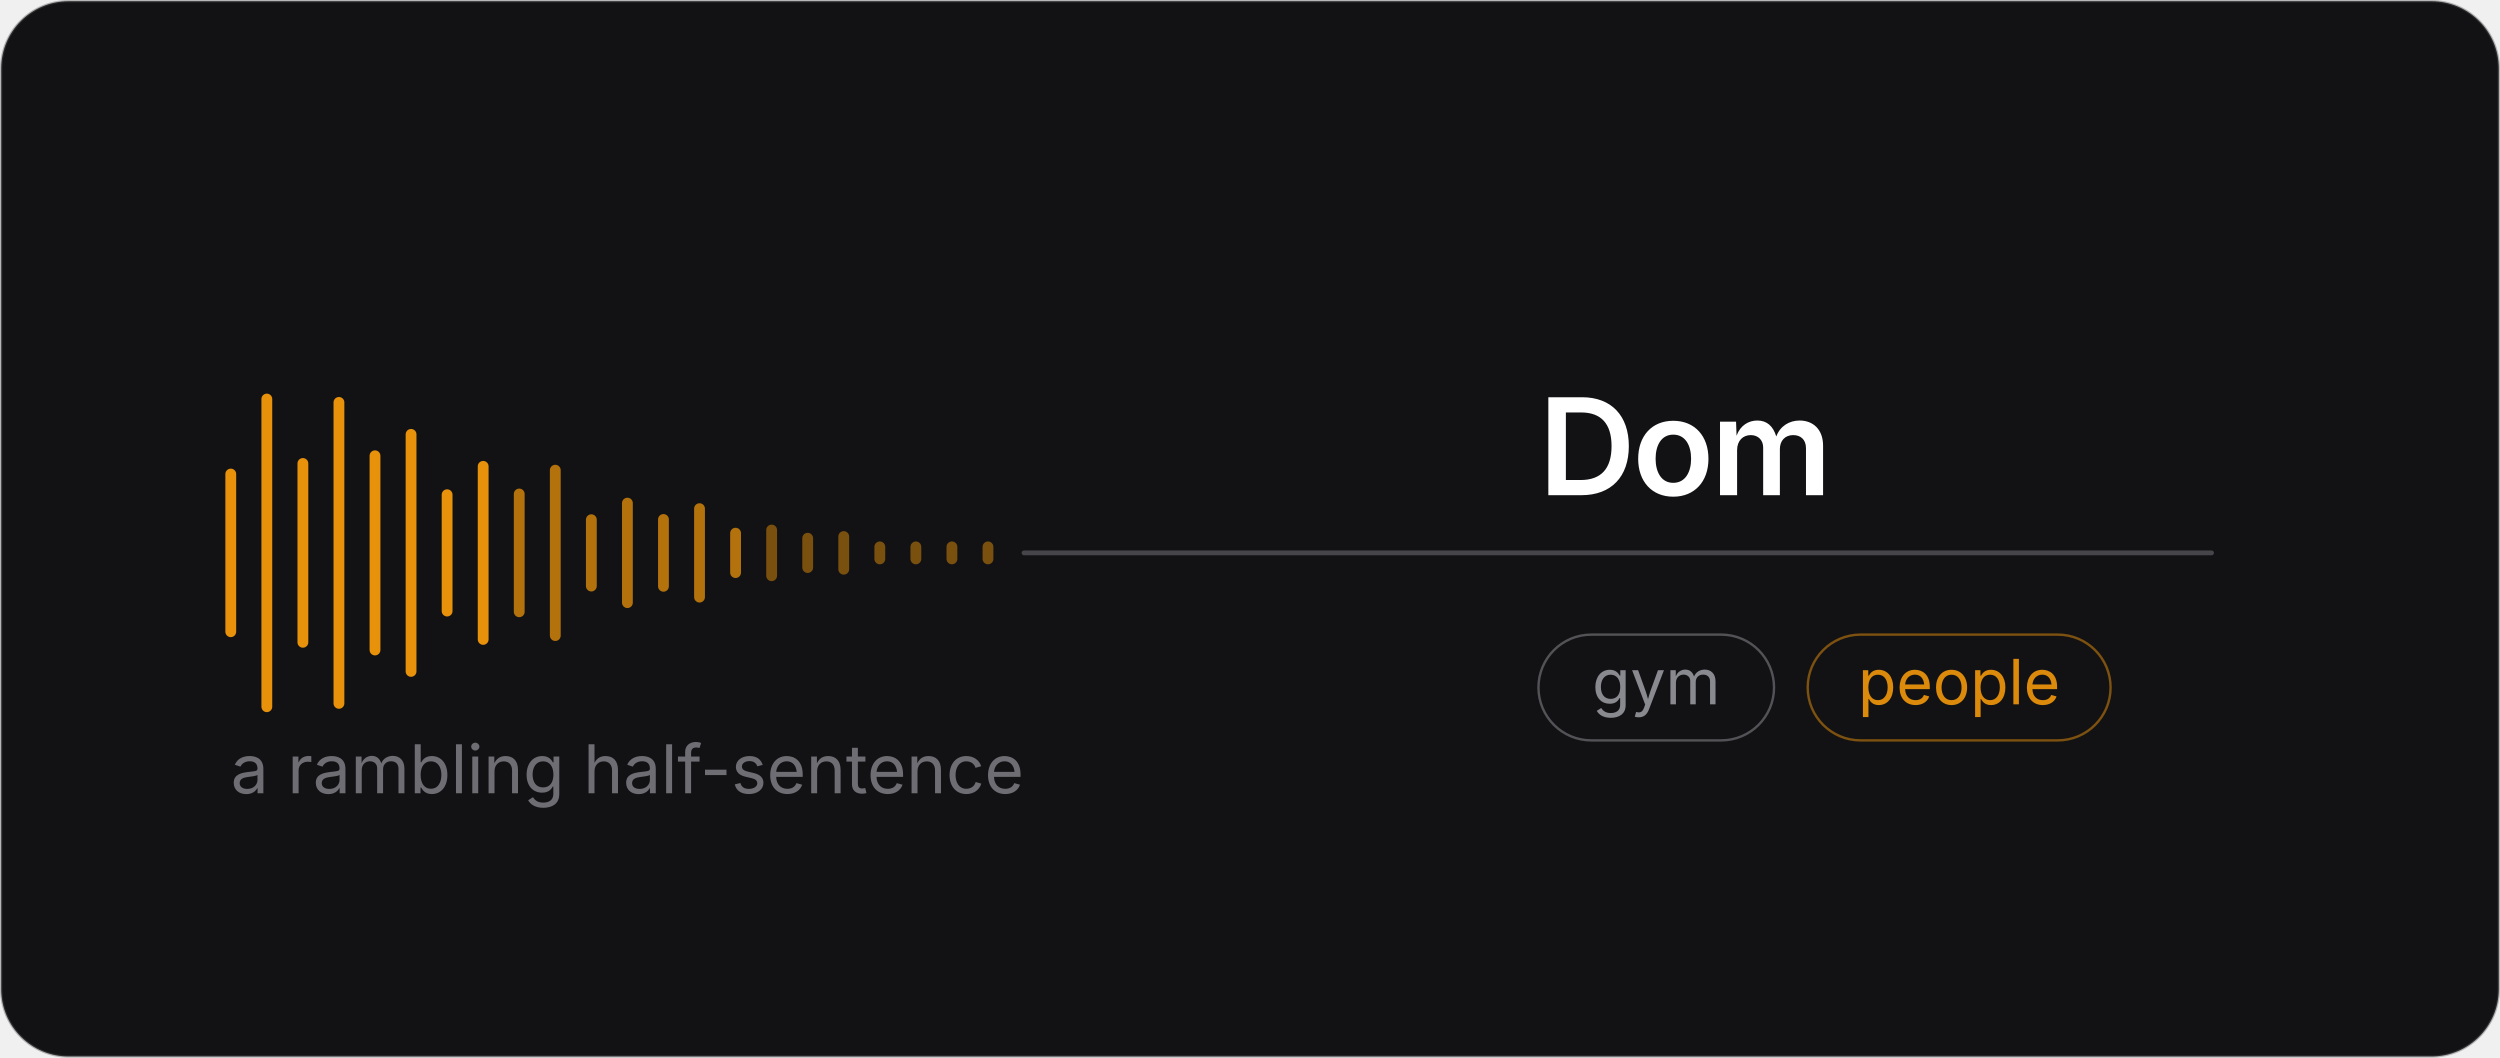
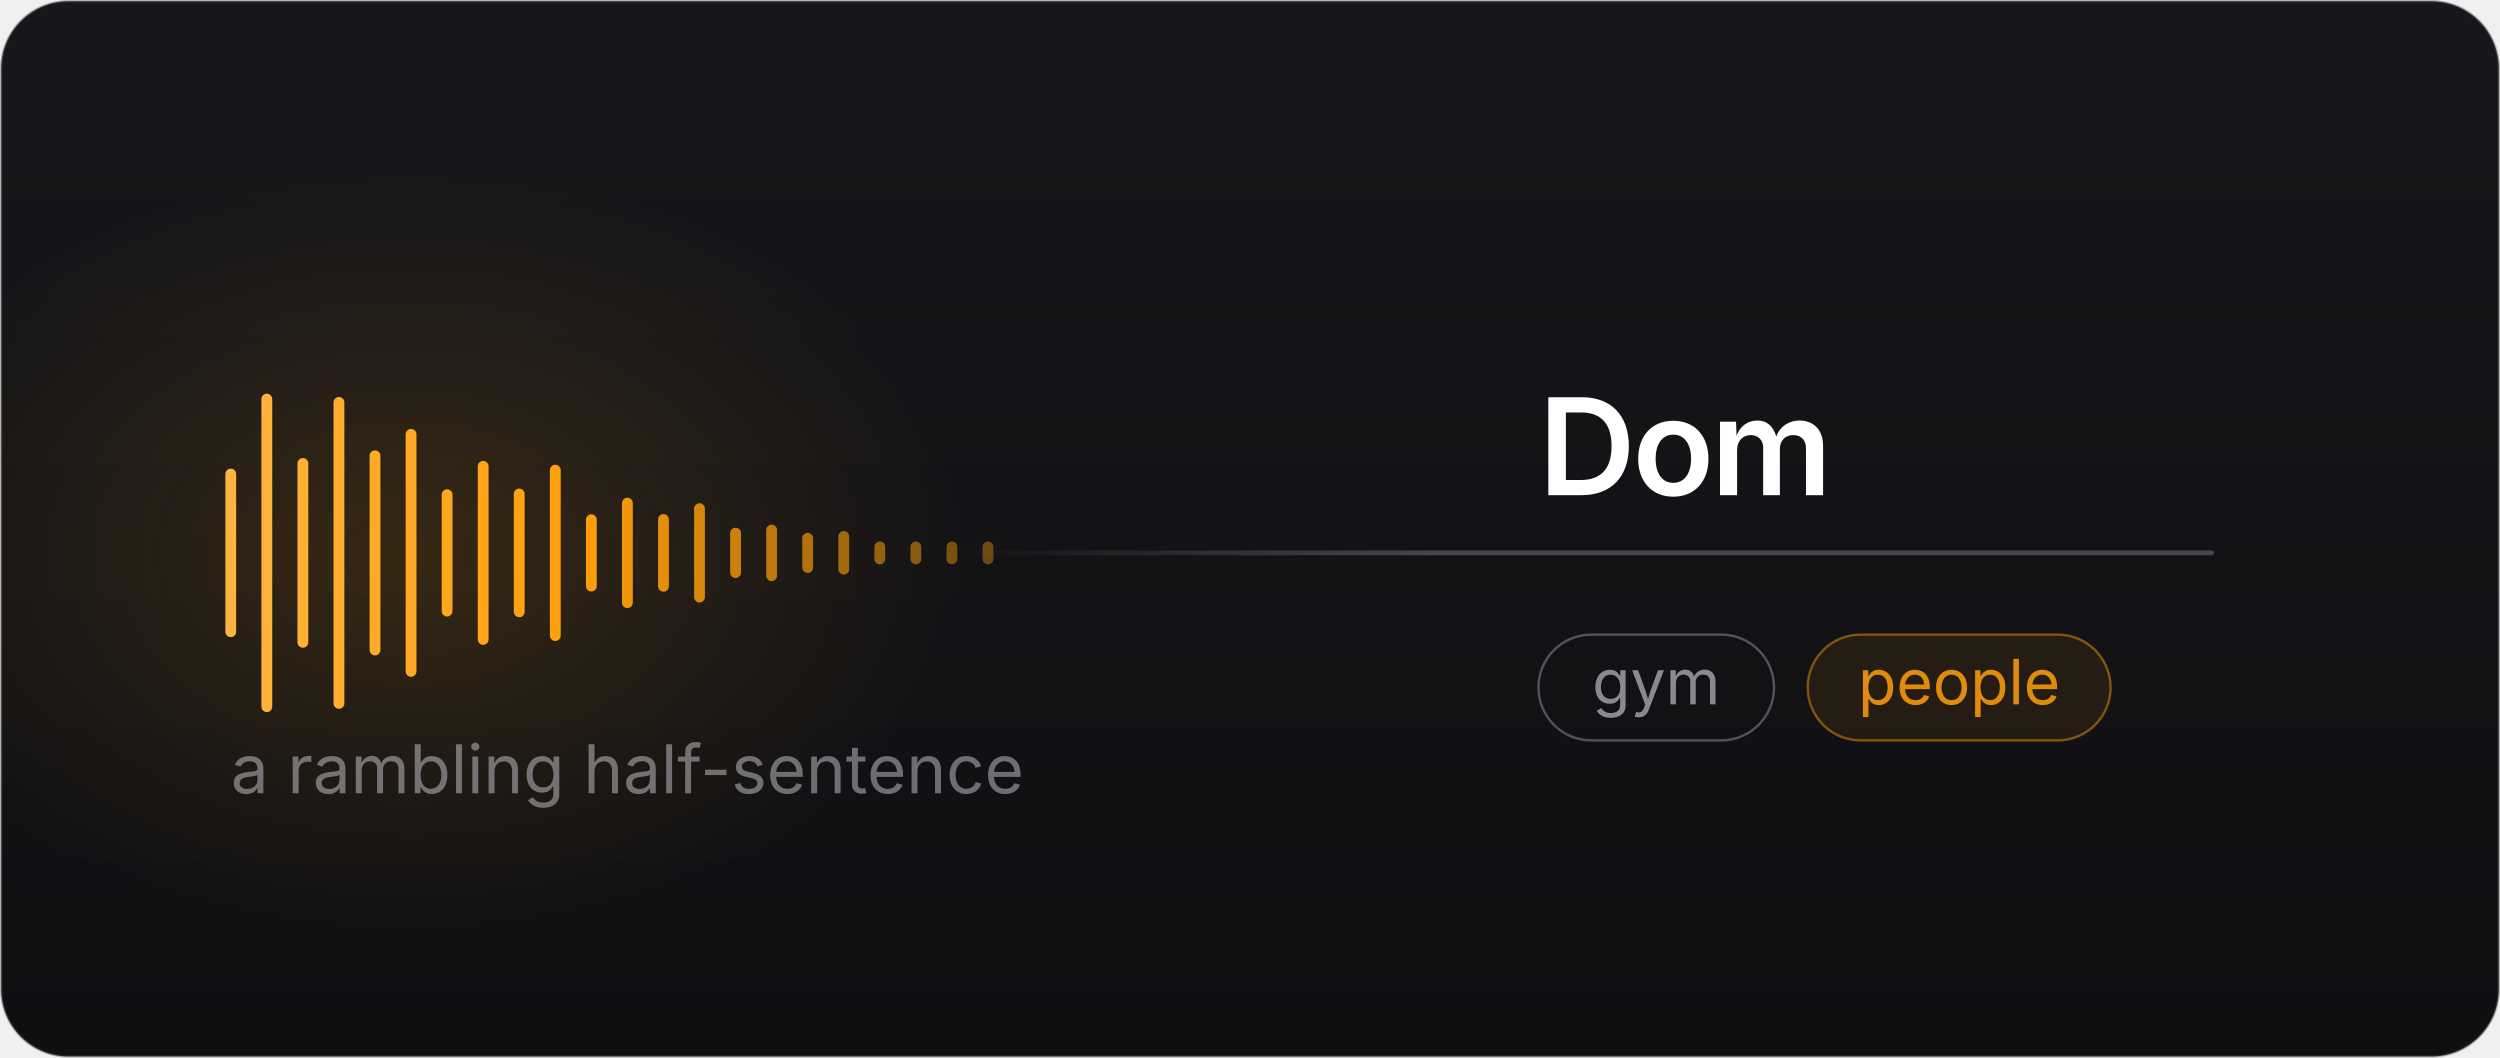
<svg xmlns="http://www.w3.org/2000/svg" width="1040" height="440" viewBox="0 0 1040 440" role="img" aria-label="A rambling voice capture settling into a note titled Dom, tagged gym and people">
-   <rect x="0.5" y="0.5" width="1039" height="439" rx="28" fill="#121214" stroke="rgba(84,84,88,0.38)" />
-   <g stroke="#ff9f0a" stroke-width="4.5" stroke-linecap="round">
-     <g stroke-opacity="0.9">
-       <line x1="96" y1="197.2" x2="96" y2="262.8" />
-       <line x1="111" y1="166.0" x2="111" y2="294.0" />
-       <line x1="126" y1="192.8" x2="126" y2="267.2" />
-       <line x1="141" y1="167.4" x2="141" y2="292.6" />
-       <line x1="156" y1="189.6" x2="156" y2="270.4" />
-       <line x1="171" y1="180.7" x2="171" y2="279.3" />
-       <line x1="186" y1="205.8" x2="186" y2="254.2" />
-       <line x1="201" y1="194.0" x2="201" y2="266.0" />
-     </g>
-     <g stroke-opacity="0.68">
-       <line x1="216" y1="205.5" x2="216" y2="254.5" />
-       <line x1="231" y1="195.6" x2="231" y2="264.4" />
-       <line x1="246" y1="216.2" x2="246" y2="243.8" />
-       <line x1="261" y1="209.3" x2="261" y2="250.7" />
-       <line x1="276" y1="216.1" x2="276" y2="243.9" />
-       <line x1="291" y1="211.6" x2="291" y2="248.4" />
-       <line x1="306" y1="221.8" x2="306" y2="238.2" />
-     </g>
-     <g stroke-opacity="0.44">
-       <line x1="321" y1="220.5" x2="321" y2="239.5" />
-       <line x1="336" y1="223.9" x2="336" y2="236.1" />
-       <line x1="351" y1="223.2" x2="351" y2="236.8" />
-       <line x1="366" y1="227.5" x2="366" y2="232.5" />
-       <line x1="381" y1="227.5" x2="381" y2="232.5" />
-       <line x1="396" y1="227.5" x2="396" y2="232.5" />
-       <line x1="411" y1="227.5" x2="411" y2="232.5" />
-     </g>
+   <defs>
+     <linearGradient id="plate" x1="0" y1="0" x2="0" y2="1">
+       <stop offset="0" stop-color="#17171b" />
+       <stop offset="1" stop-color="#0f0f12" />
+     </linearGradient>
+     <radialGradient id="warmGlow" cx="50%" cy="50%" r="50%">
+       <stop offset="0" stop-color="#ff9f0a" stop-opacity="0.15" />
+       <stop offset="1" stop-color="#ff9f0a" stop-opacity="0" />
+     </radialGradient>
+     <linearGradient id="voiceFade" gradientUnits="userSpaceOnUse" x1="96" y1="0" x2="420" y2="0">
+       <stop offset="0" stop-color="#ffb340" />
+       <stop offset="0.45" stop-color="#ff9f0a" />
+       <stop offset="1" stop-color="#ff9f0a" stop-opacity="0.35" />
+     </linearGradient>
+     <linearGradient id="lineFade" gradientUnits="userSpaceOnUse" x1="400" y1="0" x2="600" y2="0">
+       <stop offset="0" stop-color="#ebebf5" stop-opacity="0" />
+       <stop offset="1" stop-color="#ebebf5" stop-opacity="0.24" />
+     </linearGradient>
+   </defs>
+   <rect x="0.5" y="0.5" width="1039" height="439" rx="28" fill="url(#plate)" stroke="rgba(84,84,88,0.38)" />
+   <ellipse cx="170" cy="230" rx="230" ry="160" fill="url(#warmGlow)" />
+   <g stroke="url(#voiceFade)" stroke-width="4.5" stroke-linecap="round">
+     <line x1="96" y1="197.2" x2="96" y2="262.8" />
+     <line x1="111" y1="166.0" x2="111" y2="294.0" />
+     <line x1="126" y1="192.8" x2="126" y2="267.2" />
+     <line x1="141" y1="167.4" x2="141" y2="292.6" />
+     <line x1="156" y1="189.6" x2="156" y2="270.4" />
+     <line x1="171" y1="180.7" x2="171" y2="279.3" />
+     <line x1="186" y1="205.8" x2="186" y2="254.2" />
+     <line x1="201" y1="194.0" x2="201" y2="266.0" />
+     <line x1="216" y1="205.5" x2="216" y2="254.5" />
+     <line x1="231" y1="195.6" x2="231" y2="264.4" />
+     <line x1="246" y1="216.2" x2="246" y2="243.8" />
+     <line x1="261" y1="209.3" x2="261" y2="250.7" />
+     <line x1="276" y1="216.1" x2="276" y2="243.9" />
+     <line x1="291" y1="211.6" x2="291" y2="248.4" />
+     <line x1="306" y1="221.8" x2="306" y2="238.2" />
+     <line x1="321" y1="220.5" x2="321" y2="239.5" />
+     <line x1="336" y1="223.9" x2="336" y2="236.1" />
+     <line x1="351" y1="223.2" x2="351" y2="236.8" />
+     <line x1="366" y1="227.5" x2="366" y2="232.5" />
+     <line x1="381" y1="227.5" x2="381" y2="232.5" />
+     <line x1="396" y1="227.5" x2="396" y2="232.5" />
+     <line x1="411" y1="227.5" x2="411" y2="232.5" />
  </g>
-   <line x1="426" y1="230" x2="920" y2="230" stroke="rgba(235,235,245,0.24)" stroke-width="2" stroke-linecap="round" />
+   <line x1="400" y1="230" x2="920" y2="230" stroke="url(#lineFade)" stroke-width="2" stroke-linecap="round" />
  <text x="96" y="330" fill="rgba(235,235,245,0.42)" font-family="system-ui,-apple-system,&quot;Helvetica Neue&quot;,sans-serif" font-size="28">a rambling half-sentence</text>
  <text x="640" y="206" fill="#ffffff" font-family="system-ui,-apple-system,&quot;Helvetica Neue&quot;,sans-serif" font-size="56" font-weight="600" letter-spacing="-1.4">Dom</text>
  <g font-family="system-ui,-apple-system,&quot;Helvetica Neue&quot;,sans-serif" font-size="26">
    <rect x="640" y="264" width="98" height="44" rx="22" fill="none" stroke="rgba(235,235,245,0.3)" />
    <text x="689" y="293" text-anchor="middle" fill="rgba(235,235,245,0.55)">gym</text>
-     <rect x="752" y="264" width="126" height="44" rx="22" fill="none" stroke="#ff9f0a" stroke-opacity="0.45" />
+     <rect x="752" y="264" width="126" height="44" rx="22" fill="rgba(255,159,10,0.08)" stroke="#ff9f0a" stroke-opacity="0.45" />
    <text x="815" y="293" text-anchor="middle" fill="#ff9f0a" fill-opacity="0.85">people</text>
  </g>
</svg>
